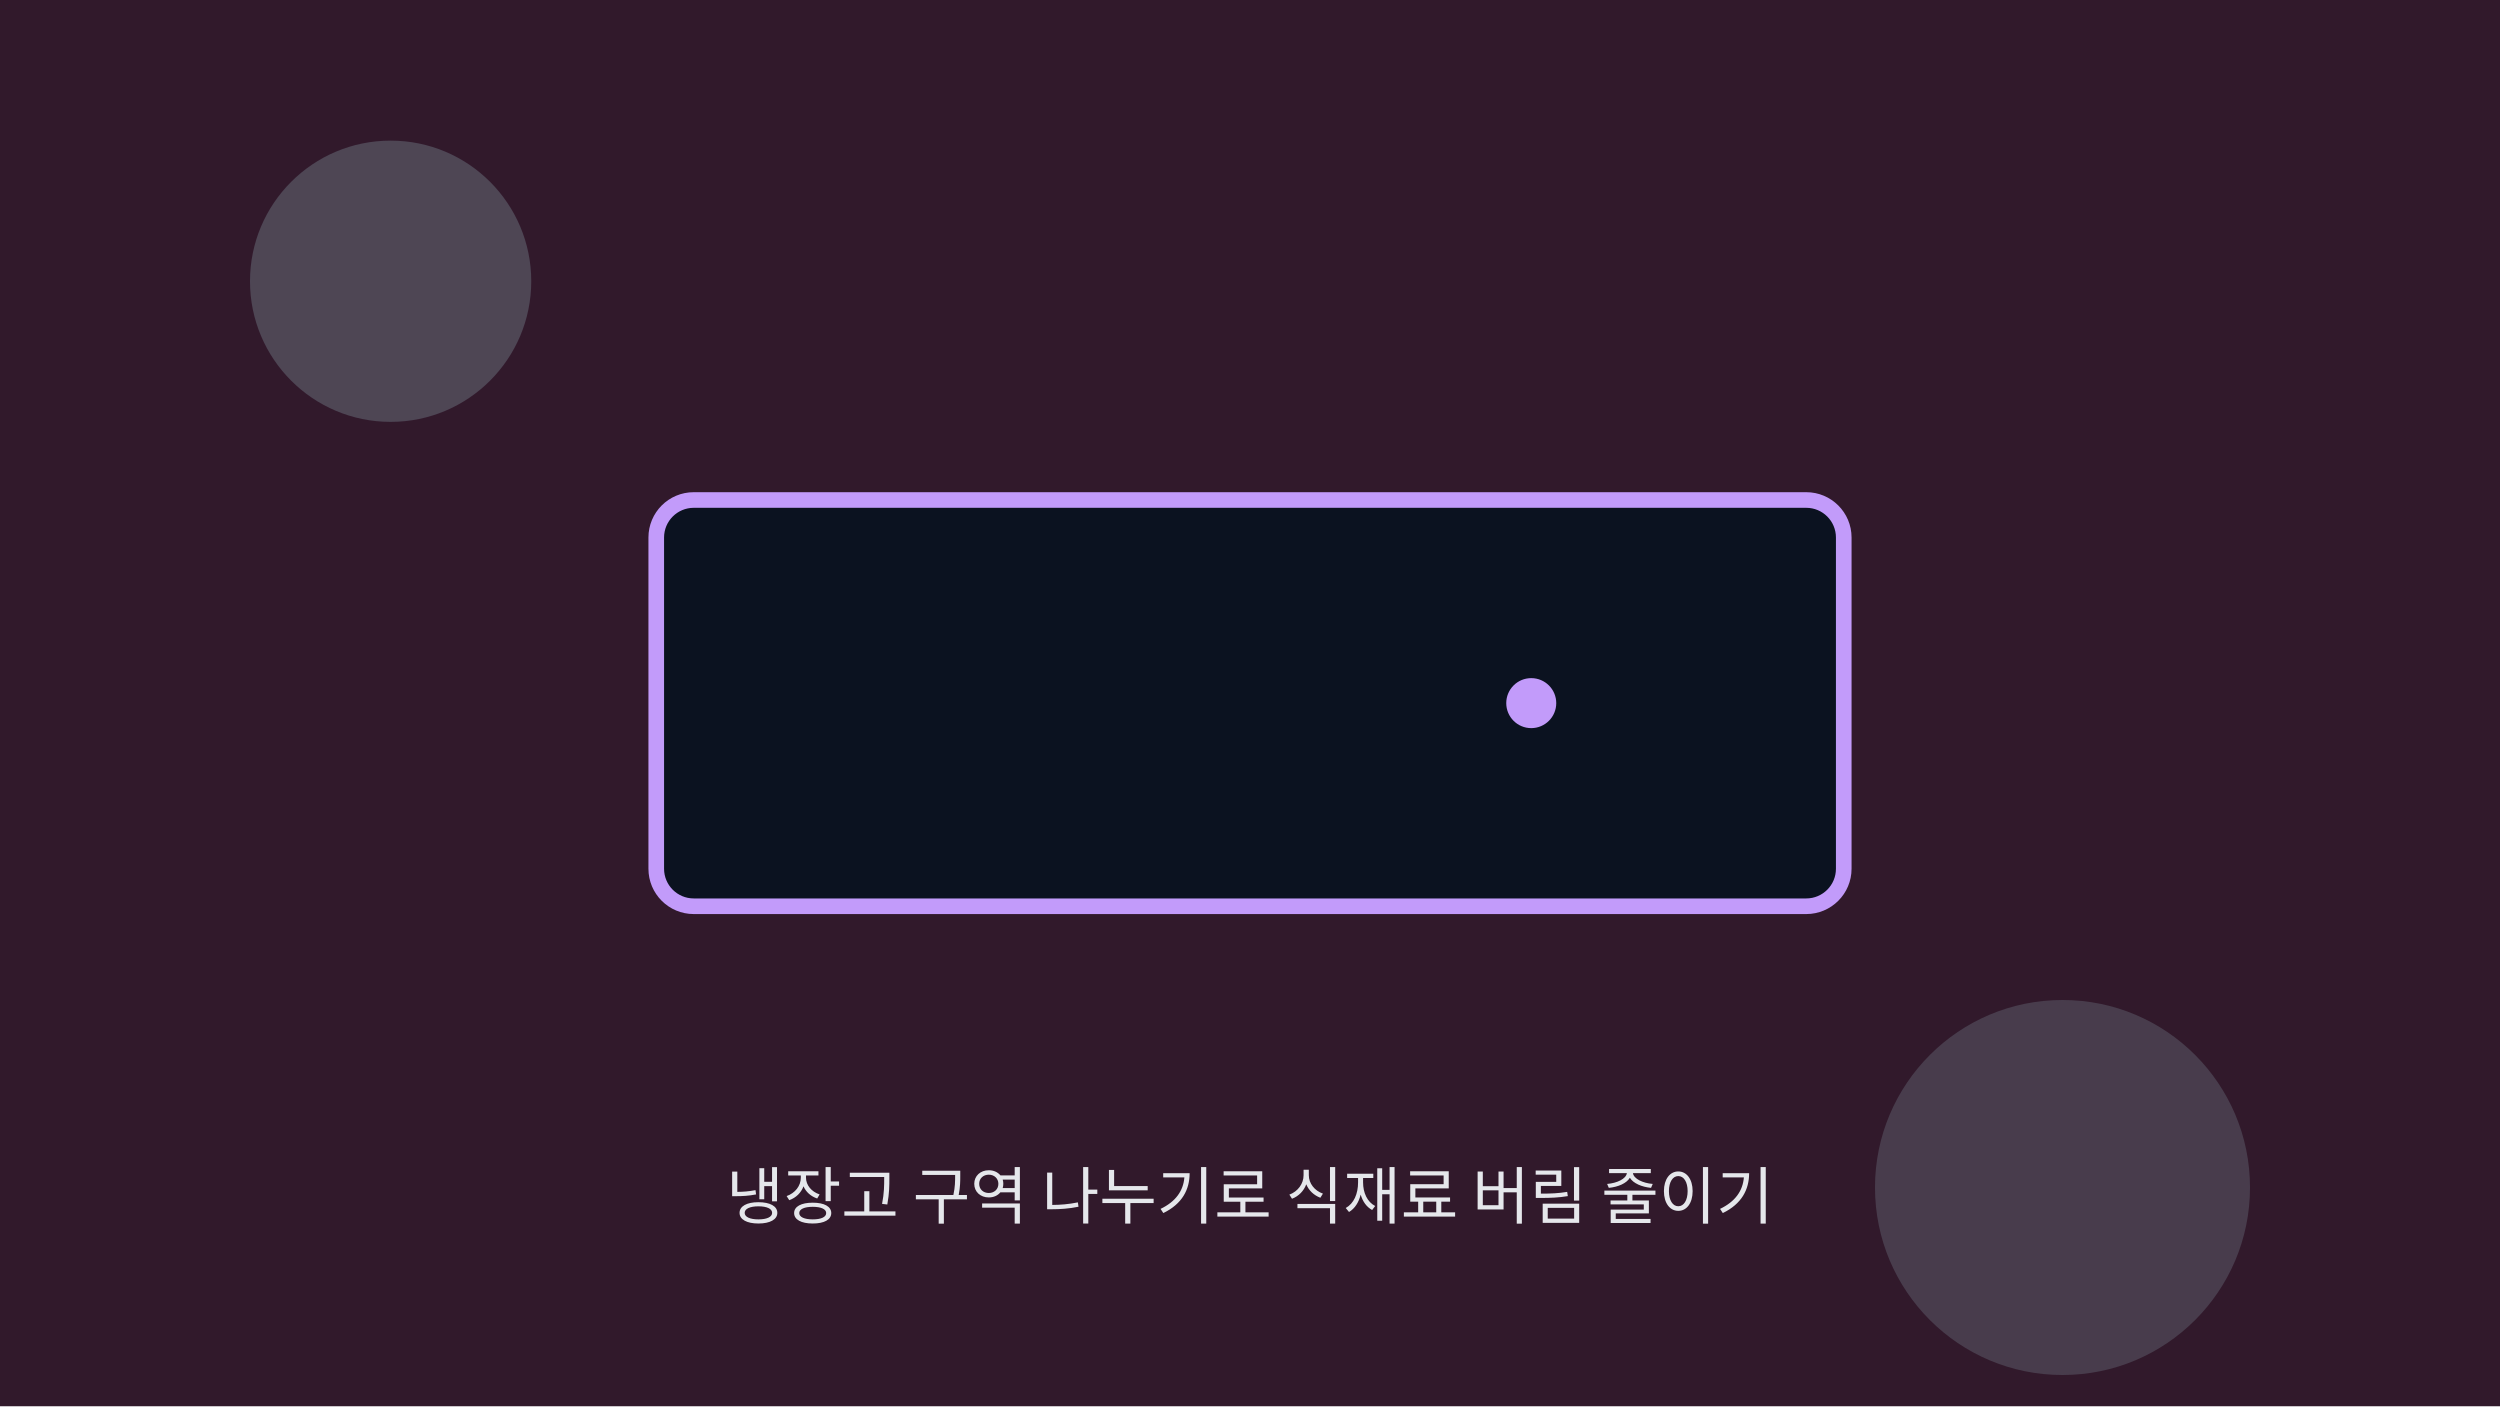
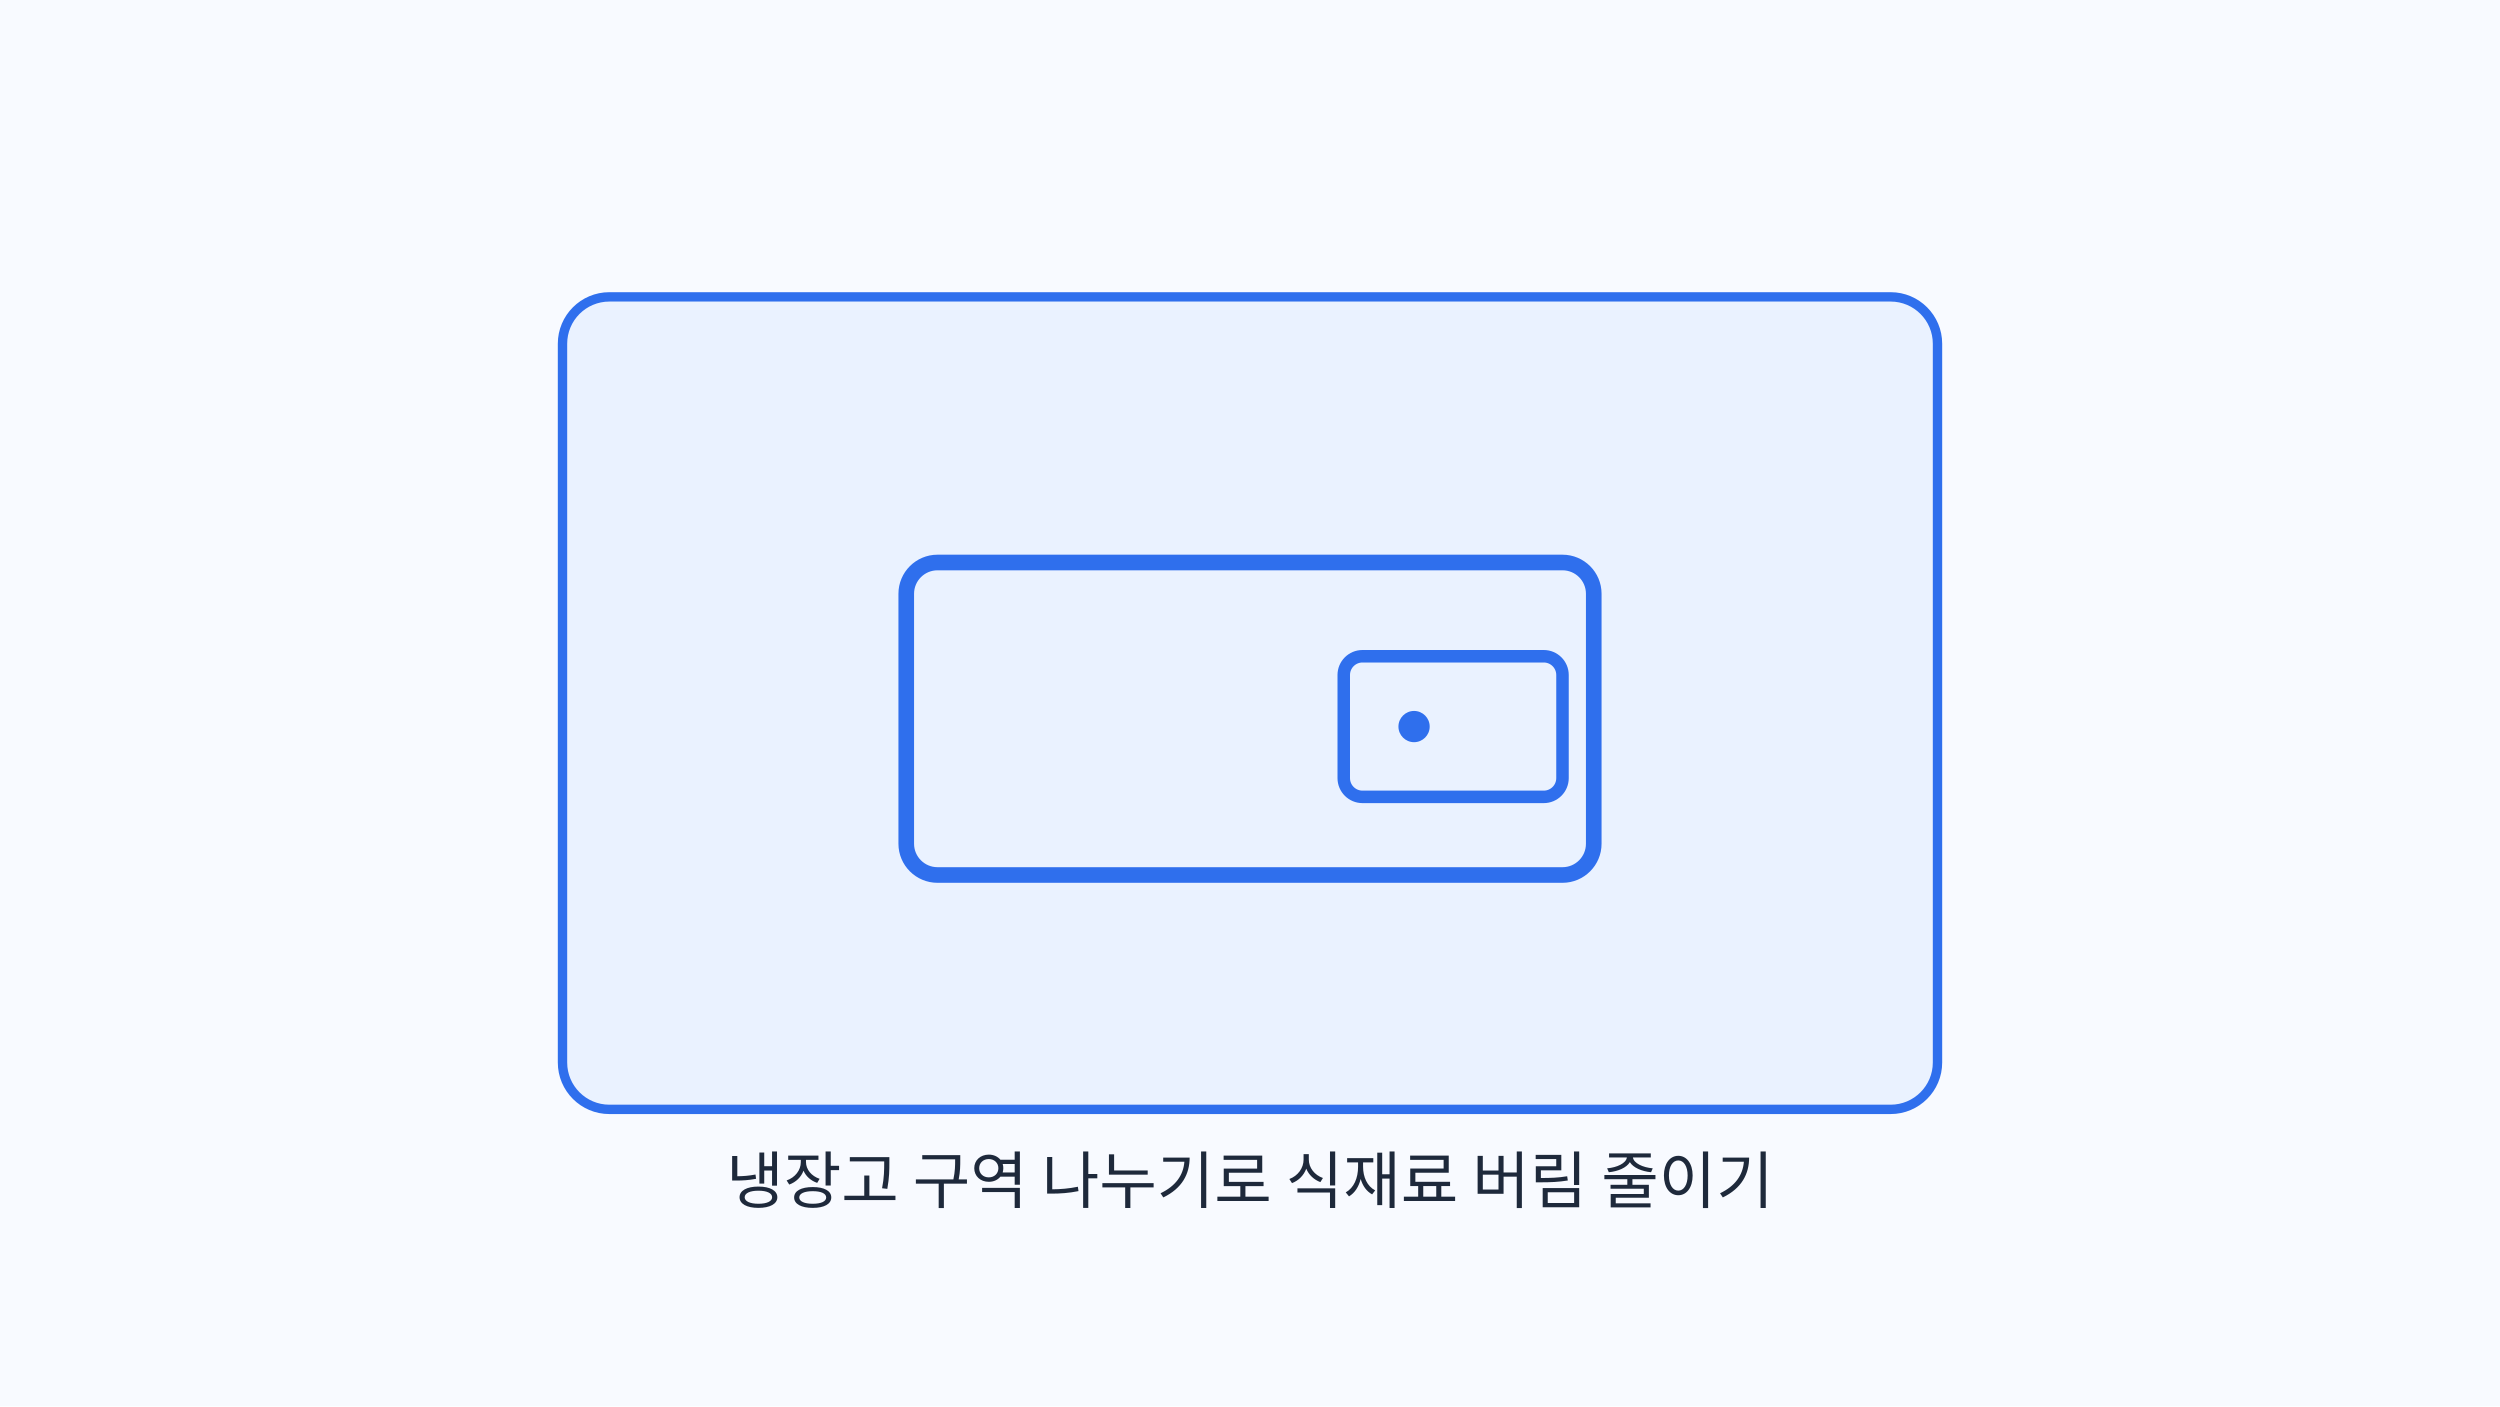
<svg xmlns="http://www.w3.org/2000/svg" width="1600" height="900" viewBox="0 0 1600 900">
-   <rect width="1600" height="900" fill="#31192b" />
-   <circle cx="250" cy="180" r="90" fill="#a3cad1" opacity="0.25" />
-   <circle cx="1320" cy="760" r="120" fill="#a3cad1" opacity="0.2" />
-   <rect x="420" y="320" width="760" height="260" rx="24" fill="#0b1220" stroke="#c29bfa" stroke-width="10" />
-   <circle cx="980" cy="450" r="16" fill="#c29bfa" />
-   <text x="800" y="780" font-size="40" fill="#e5e7eb" text-anchor="middle" font-family="Arial, sans-serif">냉장고 구역 나누기로 식재료 버림 줄이기</text>
+   <rect width="1600" height="900" fill="#F8FAFF" />
+   <rect x="360" y="190" width="880" height="520" rx="30" fill="#EAF2FF" stroke="#2F6FED" stroke-width="6" />
+   <rect x="580" y="360" width="440" height="200" rx="20" fill="none" stroke="#2F6FED" stroke-width="10" />
+   <rect x="860" y="420" width="140" height="90" rx="12" fill="none" stroke="#2F6FED" stroke-width="8" />
+   <circle cx="905" cy="465" r="10" fill="#2F6FED" />
+   <text x="800" y="770" font-size="40" fill="#1E293B" text-anchor="middle" font-family="Arial, sans-serif">냉장고 구역 나누기로 식재료 버림 줄이기</text>
</svg>
